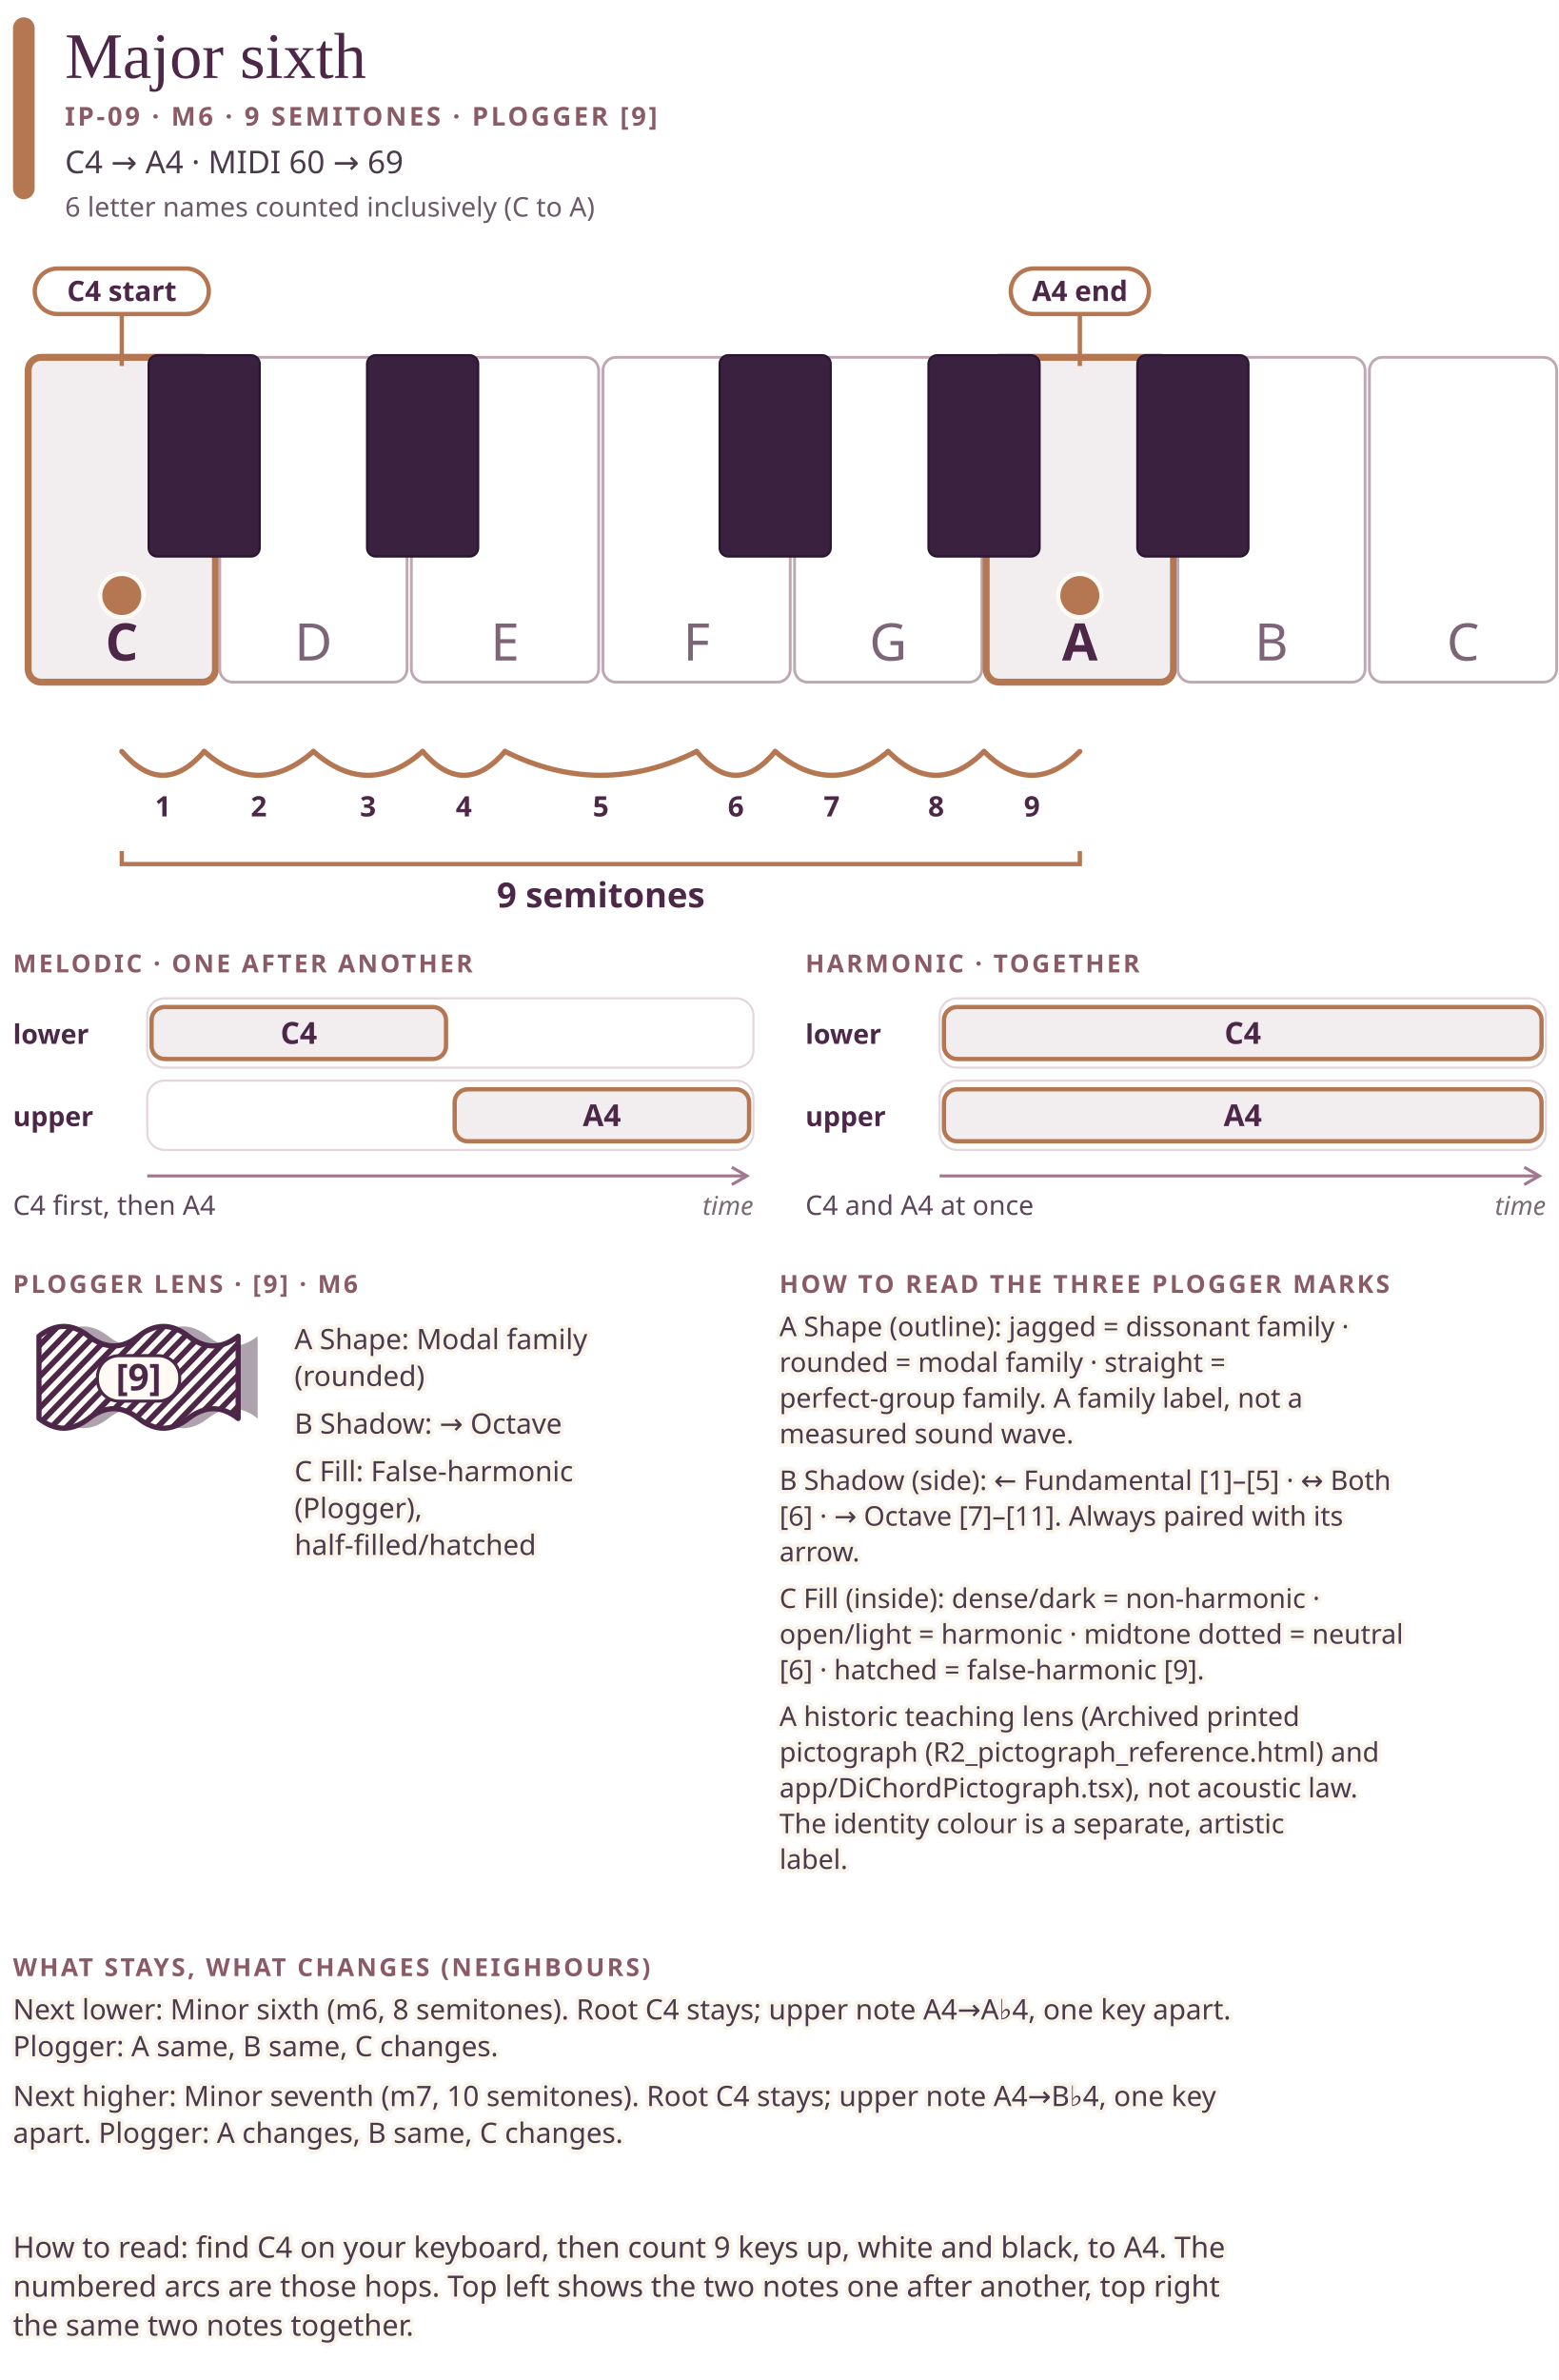
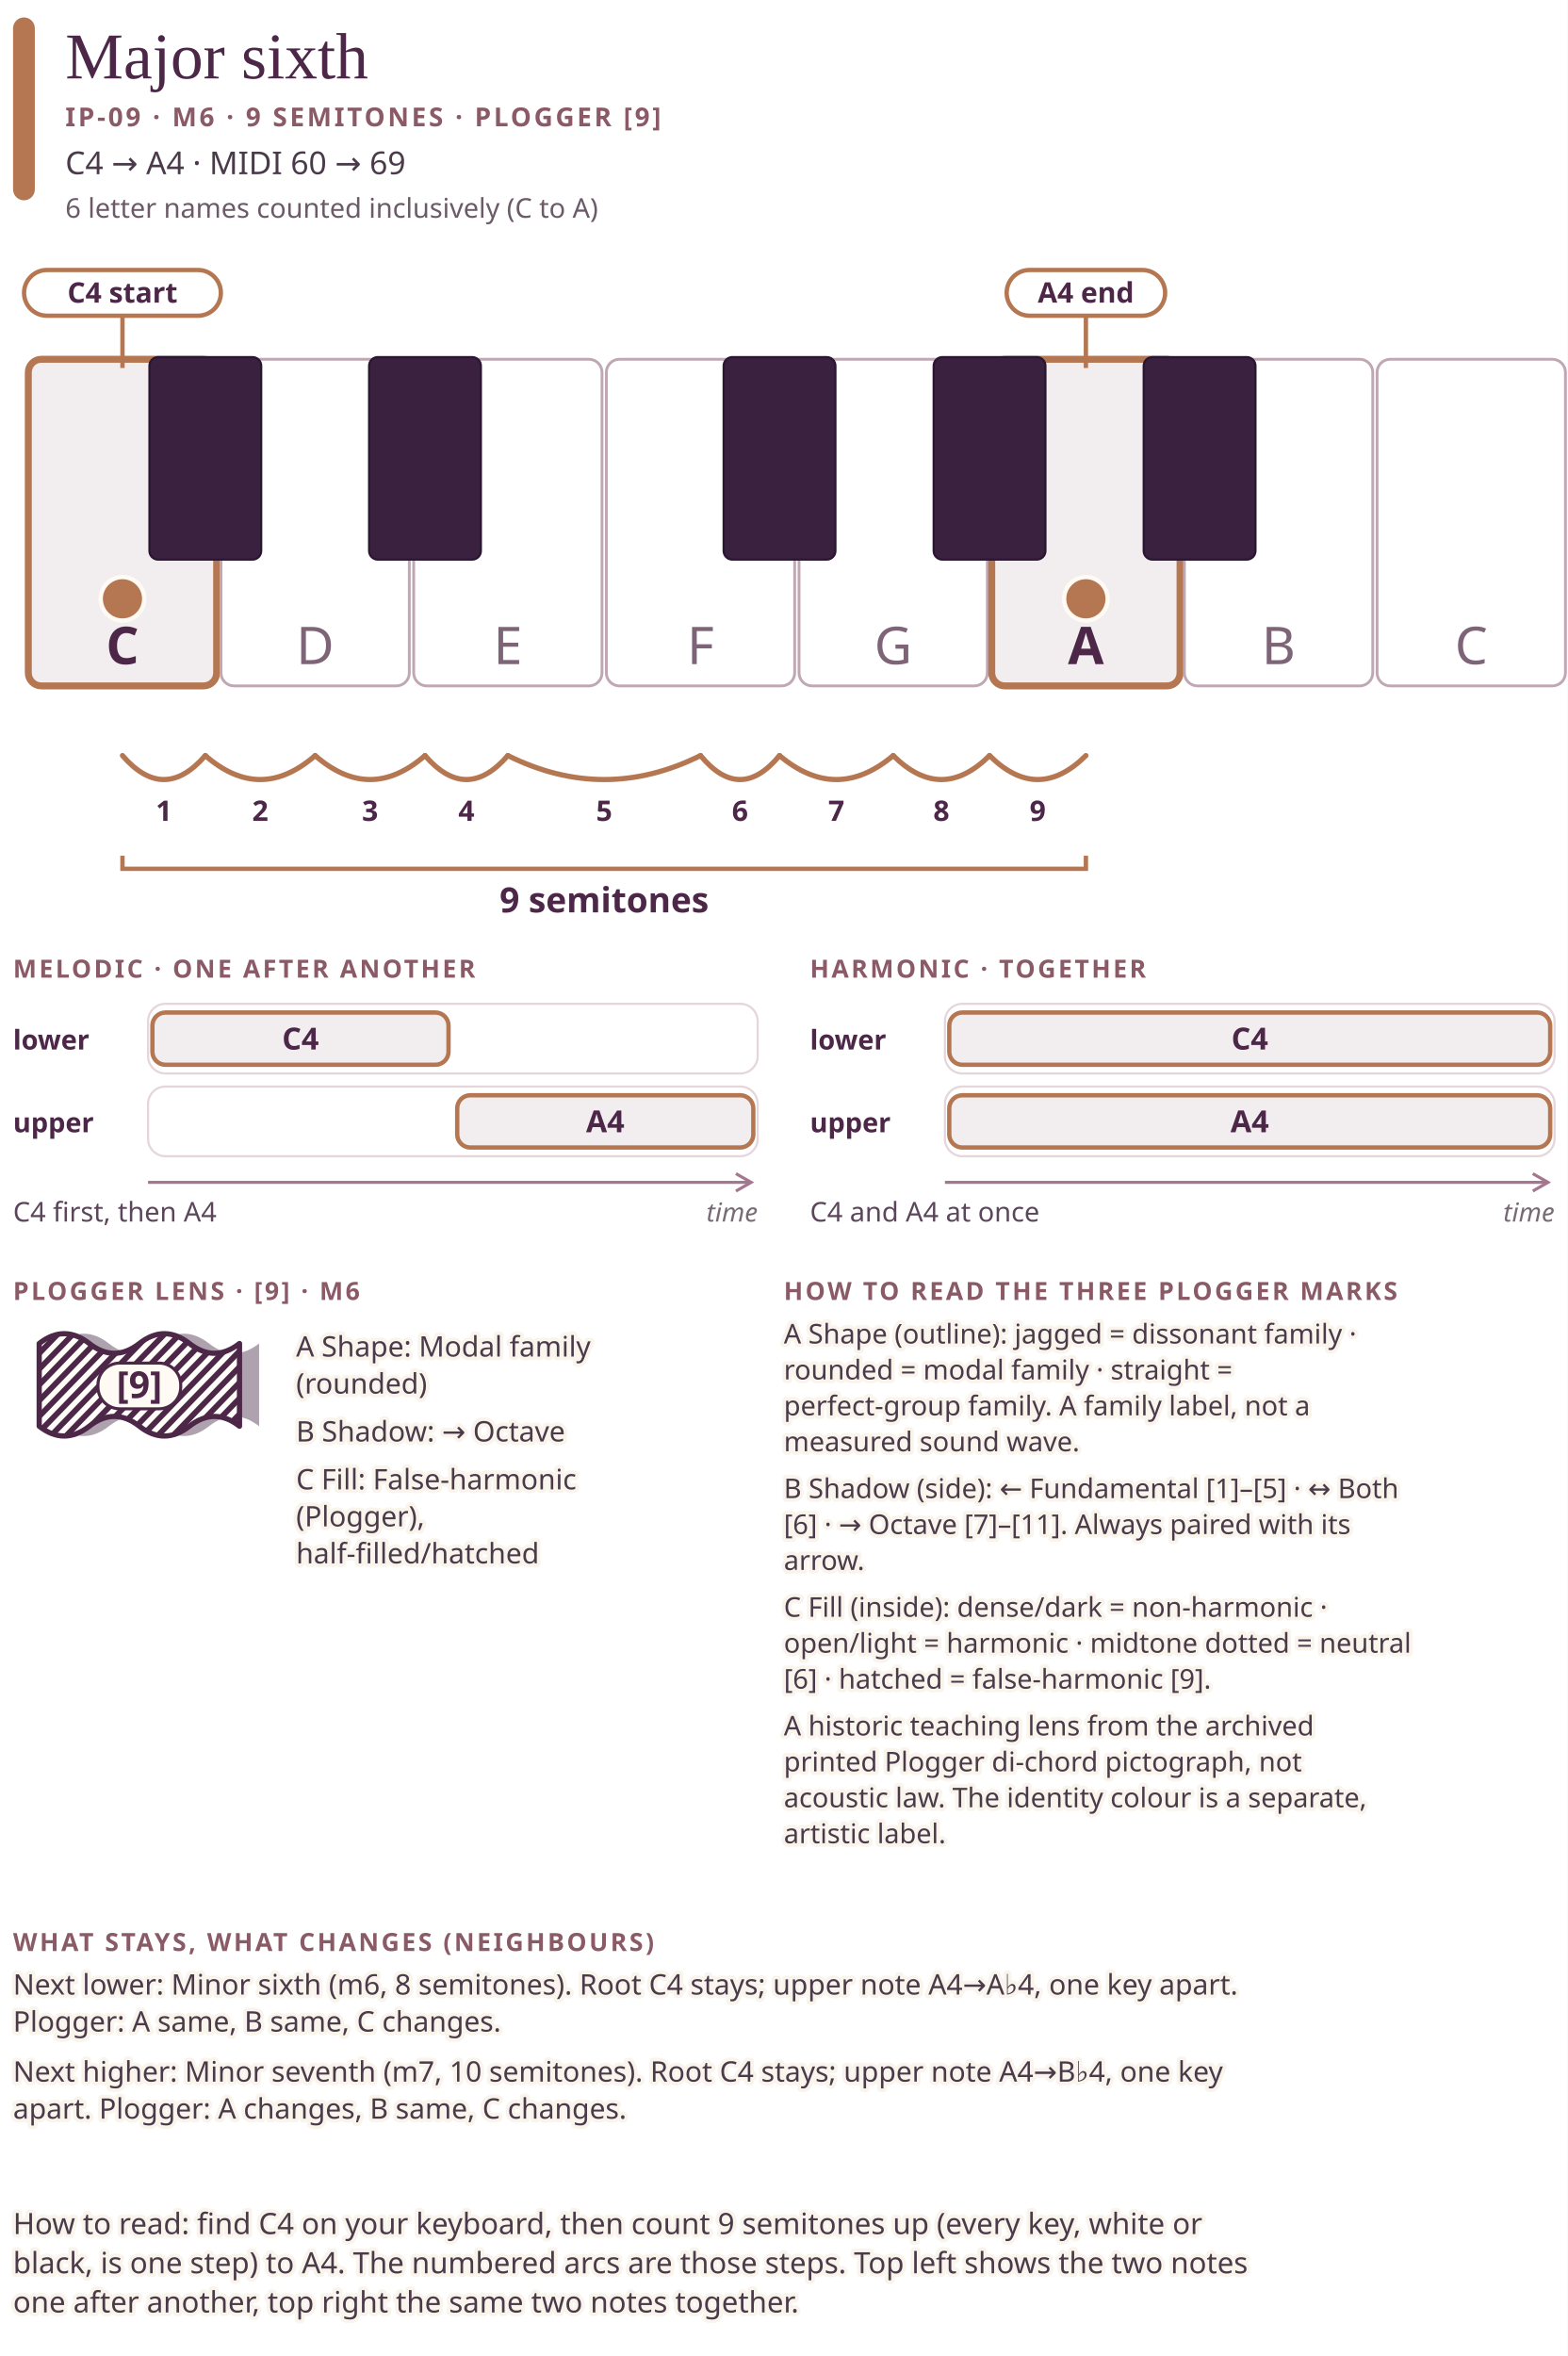
- <svg xmlns="http://www.w3.org/2000/svg" viewBox="0 0 720 1099" width="720" height="1099" role="img" aria-labelledby="IPF-sheet-09-t IPF-sheet-09-d">
+ <svg xmlns="http://www.w3.org/2000/svg" viewBox="0 0 720 1082" width="720" height="1082" role="img" aria-labelledby="IPF-sheet-09-t IPF-sheet-09-d">
  <rect width="100%" height="100%" fill="#fff" />
  <g transform="translate(6 4)">
    <g transform="translate(0 0)">
      <rect x="0" y="4" width="10" height="84" rx="5" fill="#B47752" />
      <text x="24" y="32" font-family="Georgia, 'Times New Roman', serif" font-size="30" font-weight="400" text-anchor="start" fill="#4C2748">Major sixth</text>
      <text x="24" y="54" font-family="ui-sans-serif, system-ui, 'Segoe UI', sans-serif" font-size="12" font-weight="700" text-anchor="start" fill="#8a5a66" letter-spacing="1.2">IP-09 · M6 · 9 SEMITONES · PLOGGER [9]</text>
      <text x="24" y="76" font-family="ui-sans-serif, system-ui, 'Segoe UI', sans-serif" font-size="14.5" font-weight="400" text-anchor="start" fill="#4a3a4a">C4 → A4 · MIDI 60 → 69</text>
      <text x="24" y="96" font-family="ui-sans-serif, system-ui, 'Segoe UI', sans-serif" font-size="12.5" font-weight="400" text-anchor="start" fill="#6b5a68">6 letter names counted inclusively (C to A)</text>
    </g>
    <g transform="translate(0 116)">
      <rect x="7" y="45" width="86.5" height="150" rx="6" fill="#f2eef0" stroke="#B47752" stroke-width="3.2" />
      <text x="50.25" y="185" font-family="ui-sans-serif, system-ui, 'Segoe UI', sans-serif" font-size="23.895" font-weight="700" text-anchor="middle" fill="#4C2748">C</text>
      <rect x="95.5" y="45" width="86.5" height="150" rx="6" fill="#fff" stroke="#bfa8b3" stroke-width="1.3" />
      <text x="138.75" y="185" font-family="ui-sans-serif, system-ui, 'Segoe UI', sans-serif" font-size="23.895" font-weight="500" text-anchor="middle" fill="#7d6477">D</text>
      <rect x="184" y="45" width="86.5" height="150" rx="6" fill="#fff" stroke="#bfa8b3" stroke-width="1.3" />
      <text x="227.25" y="185" font-family="ui-sans-serif, system-ui, 'Segoe UI', sans-serif" font-size="23.895" font-weight="500" text-anchor="middle" fill="#7d6477">E</text>
      <rect x="272.5" y="45" width="86.5" height="150" rx="6" fill="#fff" stroke="#bfa8b3" stroke-width="1.3" />
      <text x="315.75" y="185" font-family="ui-sans-serif, system-ui, 'Segoe UI', sans-serif" font-size="23.895" font-weight="500" text-anchor="middle" fill="#7d6477">F</text>
      <rect x="361" y="45" width="86.5" height="150" rx="6" fill="#fff" stroke="#bfa8b3" stroke-width="1.3" />
      <text x="404.25" y="185" font-family="ui-sans-serif, system-ui, 'Segoe UI', sans-serif" font-size="23.895" font-weight="500" text-anchor="middle" fill="#7d6477">G</text>
      <rect x="449.5" y="45" width="86.5" height="150" rx="6" fill="#f2eef0" stroke="#B47752" stroke-width="3.2" />
      <text x="492.75" y="185" font-family="ui-sans-serif, system-ui, 'Segoe UI', sans-serif" font-size="23.895" font-weight="700" text-anchor="middle" fill="#4C2748">A</text>
      <rect x="538" y="45" width="86.5" height="150" rx="6" fill="#fff" stroke="#bfa8b3" stroke-width="1.3" />
      <text x="581.25" y="185" font-family="ui-sans-serif, system-ui, 'Segoe UI', sans-serif" font-size="23.895" font-weight="500" text-anchor="middle" fill="#7d6477">B</text>
      <rect x="626.5" y="45" width="86.5" height="150" rx="6" fill="#fff" stroke="#bfa8b3" stroke-width="1.3" />
      <text x="669.75" y="185" font-family="ui-sans-serif, system-ui, 'Segoe UI', sans-serif" font-size="23.895" font-weight="500" text-anchor="middle" fill="#7d6477">C</text>
      <rect x="62.64" y="44" width="51.33" height="93" rx="4" fill="#3a2140" stroke="#2a1630" stroke-width="1" />
      <rect x="163.53" y="44" width="51.33" height="93" rx="4" fill="#3a2140" stroke="#2a1630" stroke-width="1" />
      <rect x="326.37" y="44" width="51.33" height="93" rx="4" fill="#3a2140" stroke="#2a1630" stroke-width="1" />
      <rect x="422.835" y="44" width="51.33" height="93" rx="4" fill="#3a2140" stroke="#2a1630" stroke-width="1" />
      <rect x="519.3" y="44" width="51.33" height="93" rx="4" fill="#3a2140" stroke="#2a1630" stroke-width="1" />
      <circle cx="50.25" cy="155" r="10" fill="#B47752" stroke="#fffaf3" stroke-width="2" />
      <path d="M50.25 25 V49" stroke="#B47752" stroke-width="2" />
-       <rect x="10.05" y="4" width="80.4" height="21" rx="10.5" fill="#fff" stroke="#B47752" stroke-width="2" />
+       <rect x="5.05" y="4" width="90.4" height="21" rx="10.5" fill="#fff" stroke="#B47752" stroke-width="2" />
      <text x="50.25" y="19" font-family="ui-sans-serif, system-ui, 'Segoe UI', sans-serif" font-size="13" font-weight="700" text-anchor="middle" fill="#4C2748">C4 start</text>
      <circle cx="492.75" cy="155" r="10" fill="#B47752" stroke="#fffaf3" stroke-width="2" />
      <path d="M492.75 25 V49" stroke="#B47752" stroke-width="2" />
-       <rect x="460.85" y="4" width="63.8" height="21" rx="10.5" fill="#fff" stroke="#B47752" stroke-width="2" />
+       <rect x="456.35" y="4" width="72.8" height="21" rx="10.5" fill="#fff" stroke="#B47752" stroke-width="2" />
      <text x="492.75" y="19" font-family="ui-sans-serif, system-ui, 'Segoe UI', sans-serif" font-size="13" font-weight="700" text-anchor="middle" fill="#4C2748">A4 end</text>
    </g>
    <g transform="translate(0 335)">
      <path d="M50.25 8 q19.027 22 38.055 0" fill="none" stroke="#B47752" stroke-width="2.4" stroke-linecap="round" />
      <text x="69.278" y="38" font-family="ui-sans-serif, system-ui, 'Segoe UI', sans-serif" font-size="13" font-weight="700" text-anchor="middle" fill="#4C2748">1</text>
      <path d="M88.305 8 q25.223 22 50.445 0" fill="none" stroke="#B47752" stroke-width="2.4" stroke-linecap="round" />
      <text x="113.528" y="38" font-family="ui-sans-serif, system-ui, 'Segoe UI', sans-serif" font-size="13" font-weight="700" text-anchor="middle" fill="#4C2748">2</text>
      <path d="M138.75 8 q25.222 22 50.445 0" fill="none" stroke="#B47752" stroke-width="2.4" stroke-linecap="round" />
      <text x="163.972" y="38" font-family="ui-sans-serif, system-ui, 'Segoe UI', sans-serif" font-size="13" font-weight="700" text-anchor="middle" fill="#4C2748">3</text>
      <path d="M189.195 8 q19.028 22 38.055 0" fill="none" stroke="#B47752" stroke-width="2.4" stroke-linecap="round" />
      <text x="208.222" y="38" font-family="ui-sans-serif, system-ui, 'Segoe UI', sans-serif" font-size="13" font-weight="700" text-anchor="middle" fill="#4C2748">4</text>
      <path d="M227.25 8 q44.25 22 88.5 0" fill="none" stroke="#B47752" stroke-width="2.4" stroke-linecap="round" />
      <text x="271.5" y="38" font-family="ui-sans-serif, system-ui, 'Segoe UI', sans-serif" font-size="13" font-weight="700" text-anchor="middle" fill="#4C2748">5</text>
      <path d="M315.75 8 q18.143 22 36.285 0" fill="none" stroke="#B47752" stroke-width="2.4" stroke-linecap="round" />
      <text x="333.893" y="38" font-family="ui-sans-serif, system-ui, 'Segoe UI', sans-serif" font-size="13" font-weight="700" text-anchor="middle" fill="#4C2748">6</text>
      <path d="M352.035 8 q26.107 22 52.215 0" fill="none" stroke="#B47752" stroke-width="2.4" stroke-linecap="round" />
      <text x="378.143" y="38" font-family="ui-sans-serif, system-ui, 'Segoe UI', sans-serif" font-size="13" font-weight="700" text-anchor="middle" fill="#4C2748">7</text>
      <path d="M404.25 8 q22.125 22 44.25 0" fill="none" stroke="#B47752" stroke-width="2.4" stroke-linecap="round" />
      <text x="426.375" y="38" font-family="ui-sans-serif, system-ui, 'Segoe UI', sans-serif" font-size="13" font-weight="700" text-anchor="middle" fill="#4C2748">8</text>
      <path d="M448.5 8 q22.125 22 44.25 0" fill="none" stroke="#B47752" stroke-width="2.4" stroke-linecap="round" />
      <text x="470.625" y="38" font-family="ui-sans-serif, system-ui, 'Segoe UI', sans-serif" font-size="13" font-weight="700" text-anchor="middle" fill="#4C2748">9</text>
      <path d="M50.25 54 V60 H492.75 V54" fill="none" stroke="#B47752" stroke-width="2" />
      <text x="271.5" y="80" font-family="ui-sans-serif, system-ui, 'Segoe UI', sans-serif" font-size="16" font-weight="700" text-anchor="middle" fill="#4C2748">9 semitones</text>
    </g>
    <g transform="translate(0 433)">
      <g transform="translate(0 0)">
        <text x="0" y="12" font-family="ui-sans-serif, system-ui, 'Segoe UI', sans-serif" font-size="11.5" font-weight="700" text-anchor="start" fill="#8a5a66" letter-spacing="1.1">MELODIC · ONE AFTER ANOTHER</text>
        <text x="0" y="45" font-family="ui-sans-serif, system-ui, 'Segoe UI', sans-serif" font-size="12.5" font-weight="600" text-anchor="start" fill="#4C2748">lower</text>
        <rect x="62" y="24" width="280" height="32" rx="8" fill="#fff" stroke="#e5d6dc" />
        <rect x="64" y="28" width="136" height="24" rx="6" fill="#f2eef0" stroke="#B47752" stroke-width="2" />
        <text x="132" y="45" font-family="ui-sans-serif, system-ui, 'Segoe UI', sans-serif" font-size="14" font-weight="700" text-anchor="middle" fill="#4C2748">C4</text>
        <text x="0" y="83" font-family="ui-sans-serif, system-ui, 'Segoe UI', sans-serif" font-size="12.5" font-weight="600" text-anchor="start" fill="#4C2748">upper</text>
        <rect x="62" y="62" width="280" height="32" rx="8" fill="#fff" stroke="#e5d6dc" />
        <rect x="204" y="66" width="136" height="24" rx="6" fill="#f2eef0" stroke="#B47752" stroke-width="2" />
        <text x="272" y="83" font-family="ui-sans-serif, system-ui, 'Segoe UI', sans-serif" font-size="14" font-weight="700" text-anchor="middle" fill="#4C2748">A4</text>
        <path d="M62 106 H338" stroke="#a3778f" stroke-width="1.4" />
        <path d="M332 102 l7 4 l-7 4" fill="none" stroke="#a3778f" stroke-width="1.4" />
        <text x="342" y="124" font-family="ui-sans-serif, system-ui, 'Segoe UI', sans-serif" font-size="12" font-weight="400" text-anchor="end" fill="#786a75" font-style="italic">time</text>
        <text x="0" y="124" font-family="ui-sans-serif, system-ui, 'Segoe UI', sans-serif" font-size="12.5" font-weight="400" text-anchor="start" fill="#5c465b">C4 first, then A4</text>
      </g>
      <g transform="translate(366 0)">
        <text x="0" y="12" font-family="ui-sans-serif, system-ui, 'Segoe UI', sans-serif" font-size="11.5" font-weight="700" text-anchor="start" fill="#8a5a66" letter-spacing="1.1">HARMONIC · TOGETHER</text>
        <text x="0" y="45" font-family="ui-sans-serif, system-ui, 'Segoe UI', sans-serif" font-size="12.5" font-weight="600" text-anchor="start" fill="#4C2748">lower</text>
        <rect x="62" y="24" width="280" height="32" rx="8" fill="#fff" stroke="#e5d6dc" />
        <rect x="64" y="28" width="276" height="24" rx="6" fill="#f2eef0" stroke="#B47752" stroke-width="2" />
        <text x="202" y="45" font-family="ui-sans-serif, system-ui, 'Segoe UI', sans-serif" font-size="14" font-weight="700" text-anchor="middle" fill="#4C2748">C4</text>
        <text x="0" y="83" font-family="ui-sans-serif, system-ui, 'Segoe UI', sans-serif" font-size="12.5" font-weight="600" text-anchor="start" fill="#4C2748">upper</text>
        <rect x="62" y="62" width="280" height="32" rx="8" fill="#fff" stroke="#e5d6dc" />
        <rect x="64" y="66" width="276" height="24" rx="6" fill="#f2eef0" stroke="#B47752" stroke-width="2" />
        <text x="202" y="83" font-family="ui-sans-serif, system-ui, 'Segoe UI', sans-serif" font-size="14" font-weight="700" text-anchor="middle" fill="#4C2748">A4</text>
        <path d="M62 106 H338" stroke="#a3778f" stroke-width="1.4" />
        <path d="M332 102 l7 4 l-7 4" fill="none" stroke="#a3778f" stroke-width="1.4" />
        <text x="342" y="124" font-family="ui-sans-serif, system-ui, 'Segoe UI', sans-serif" font-size="12" font-weight="400" text-anchor="end" fill="#786a75" font-style="italic">time</text>
        <text x="0" y="124" font-family="ui-sans-serif, system-ui, 'Segoe UI', sans-serif" font-size="12.5" font-weight="400" text-anchor="start" fill="#5c465b">C4 and A4 at once</text>
      </g>
    </g>
    <g transform="translate(0 581)">
      <g transform="translate(0 0)">
        <text x="0" y="12" font-family="ui-sans-serif, system-ui, 'Segoe UI', sans-serif" font-size="11.5" font-weight="700" text-anchor="start" fill="#8a5a66" letter-spacing="1.1">PLOGGER LENS · [9] · M6</text>
        <g transform="translate(0 22) scale(1)">
          <path d="M0 10 Q11.5 1 23 10 Q34.5 19 46 10 Q57.5 1 69 10 Q80.5 19 92 10 L92 48 Q80.5 39 69 48 Q57.5 57 46 48 Q34.5 39 23 48 Q11.5 57 0 48 Z" transform="translate(21 0)" fill="#5c465b" opacity=".5" />
          <g transform="translate(12 0)">
            <defs>
              <clipPath id="IPFsheet09p-cl9">
                <path d="M0 10 Q11.5 1 23 10 Q34.5 19 46 10 Q57.5 1 69 10 Q80.5 19 92 10 L92 48 Q80.5 39 69 48 Q57.5 57 46 48 Q34.5 39 23 48 Q11.5 57 0 48 Z" />
              </clipPath>
            </defs>
            <path d="M0 10 Q11.5 1 23 10 Q34.5 19 46 10 Q57.5 1 69 10 Q80.5 19 92 10 L92 48 Q80.5 39 69 48 Q57.5 57 46 48 Q34.5 39 23 48 Q11.5 57 0 48 Z" fill="#fffdf8" />
            <g clip-path="url(#IPFsheet09p-cl9)">
              <path d="M-58 60 L2 -2" stroke="#4C2748" stroke-width="2.6" />
              <path d="M-51 60 L9 -2" stroke="#4C2748" stroke-width="2.6" />
              <path d="M-44 60 L16 -2" stroke="#4C2748" stroke-width="2.6" />
              <path d="M-37 60 L23 -2" stroke="#4C2748" stroke-width="2.6" />
              <path d="M-30 60 L30 -2" stroke="#4C2748" stroke-width="2.6" />
              <path d="M-23 60 L37 -2" stroke="#4C2748" stroke-width="2.6" />
              <path d="M-16 60 L44 -2" stroke="#4C2748" stroke-width="2.6" />
              <path d="M-9 60 L51 -2" stroke="#4C2748" stroke-width="2.6" />
              <path d="M-2 60 L58 -2" stroke="#4C2748" stroke-width="2.6" />
              <path d="M5 60 L65 -2" stroke="#4C2748" stroke-width="2.6" />
              <path d="M12 60 L72 -2" stroke="#4C2748" stroke-width="2.6" />
              <path d="M19 60 L79 -2" stroke="#4C2748" stroke-width="2.6" />
              <path d="M26 60 L86 -2" stroke="#4C2748" stroke-width="2.6" />
              <path d="M33 60 L93 -2" stroke="#4C2748" stroke-width="2.6" />
              <path d="M40 60 L100 -2" stroke="#4C2748" stroke-width="2.6" />
              <path d="M47 60 L107 -2" stroke="#4C2748" stroke-width="2.6" />
              <path d="M54 60 L114 -2" stroke="#4C2748" stroke-width="2.6" />
              <path d="M61 60 L121 -2" stroke="#4C2748" stroke-width="2.6" />
              <path d="M68 60 L128 -2" stroke="#4C2748" stroke-width="2.6" />
              <path d="M75 60 L135 -2" stroke="#4C2748" stroke-width="2.6" />
              <path d="M82 60 L142 -2" stroke="#4C2748" stroke-width="2.6" />
              <path d="M89 60 L149 -2" stroke="#4C2748" stroke-width="2.6" />
              <path d="M96 60 L156 -2" stroke="#4C2748" stroke-width="2.6" />
              <path d="M103 60 L163 -2" stroke="#4C2748" stroke-width="2.6" />
              <path d="M110 60 L170 -2" stroke="#4C2748" stroke-width="2.6" />
              <path d="M117 60 L177 -2" stroke="#4C2748" stroke-width="2.6" />
              <path d="M124 60 L184 -2" stroke="#4C2748" stroke-width="2.6" />
              <path d="M131 60 L191 -2" stroke="#4C2748" stroke-width="2.6" />
              <path d="M138 60 L198 -2" stroke="#4C2748" stroke-width="2.6" />
              <path d="M145 60 L205 -2" stroke="#4C2748" stroke-width="2.6" />
            </g>
            <path d="M0 10 Q11.5 1 23 10 Q34.5 19 46 10 Q57.5 1 69 10 Q80.5 19 92 10 L92 48 Q80.5 39 69 48 Q57.5 57 46 48 Q34.5 39 23 48 Q11.5 57 0 48 Z" fill="none" stroke="#4C2748" stroke-width="2.4" stroke-linejoin="round" />
            <rect x="27" y="19" width="38" height="21" rx="10" fill="#fffaf3" stroke="#4C2748" stroke-width="1.4" />
            <text x="46" y="35" font-family="ui-sans-serif, system-ui, 'Segoe UI', sans-serif" font-size="17" font-weight="700" text-anchor="middle" fill="#4C2748">[9]</text>
          </g>
        </g>
        <text x="130" y="38" font-family="ui-sans-serif, system-ui, 'Segoe UI', sans-serif" font-size="13" font-weight="400" text-anchor="start" fill="#4a3a4a" stroke="#f9f5ed" stroke-width="3.4" stroke-linejoin="round" paint-order="stroke fill">A Shape: Modal family</text>
        <text x="130" y="55" font-family="ui-sans-serif, system-ui, 'Segoe UI', sans-serif" font-size="13" font-weight="400" text-anchor="start" fill="#4a3a4a" stroke="#f9f5ed" stroke-width="3.4" stroke-linejoin="round" paint-order="stroke fill">(rounded)</text>
        <text x="130" y="77" font-family="ui-sans-serif, system-ui, 'Segoe UI', sans-serif" font-size="13" font-weight="400" text-anchor="start" fill="#4a3a4a" stroke="#f9f5ed" stroke-width="3.4" stroke-linejoin="round" paint-order="stroke fill">B Shadow: → Octave</text>
        <text x="130" y="99" font-family="ui-sans-serif, system-ui, 'Segoe UI', sans-serif" font-size="13" font-weight="400" text-anchor="start" fill="#4a3a4a" stroke="#f9f5ed" stroke-width="3.4" stroke-linejoin="round" paint-order="stroke fill">C Fill: False-harmonic</text>
        <text x="130" y="116" font-family="ui-sans-serif, system-ui, 'Segoe UI', sans-serif" font-size="13" font-weight="400" text-anchor="start" fill="#4a3a4a" stroke="#f9f5ed" stroke-width="3.4" stroke-linejoin="round" paint-order="stroke fill">(Plogger),</text>
        <text x="130" y="133" font-family="ui-sans-serif, system-ui, 'Segoe UI', sans-serif" font-size="13" font-weight="400" text-anchor="start" fill="#4a3a4a" stroke="#f9f5ed" stroke-width="3.4" stroke-linejoin="round" paint-order="stroke fill">half-filled/hatched</text>
      </g>
      <g transform="translate(354 0)">
        <text x="0" y="12" font-family="ui-sans-serif, system-ui, 'Segoe UI', sans-serif" font-size="11.5" font-weight="700" text-anchor="start" fill="#8a5a66" letter-spacing="1.1">HOW TO READ THE THREE PLOGGER MARKS</text>
        <text x="0" y="32" font-family="ui-sans-serif, system-ui, 'Segoe UI', sans-serif" font-size="12.5" font-weight="400" text-anchor="start" fill="#4a3a4a" stroke="#f9f5ed" stroke-width="3.4" stroke-linejoin="round" paint-order="stroke fill">A Shape (outline): jagged = dissonant family ·</text>
        <text x="0" y="48.5" font-family="ui-sans-serif, system-ui, 'Segoe UI', sans-serif" font-size="12.5" font-weight="400" text-anchor="start" fill="#4a3a4a" stroke="#f9f5ed" stroke-width="3.4" stroke-linejoin="round" paint-order="stroke fill">rounded = modal family · straight =</text>
        <text x="0" y="65" font-family="ui-sans-serif, system-ui, 'Segoe UI', sans-serif" font-size="12.5" font-weight="400" text-anchor="start" fill="#4a3a4a" stroke="#f9f5ed" stroke-width="3.4" stroke-linejoin="round" paint-order="stroke fill">perfect-group family. A family label, not a</text>
        <text x="0" y="81.5" font-family="ui-sans-serif, system-ui, 'Segoe UI', sans-serif" font-size="12.5" font-weight="400" text-anchor="start" fill="#4a3a4a" stroke="#f9f5ed" stroke-width="3.4" stroke-linejoin="round" paint-order="stroke fill">measured sound wave.</text>
        <text x="0" y="103" font-family="ui-sans-serif, system-ui, 'Segoe UI', sans-serif" font-size="12.5" font-weight="400" text-anchor="start" fill="#4a3a4a" stroke="#f9f5ed" stroke-width="3.4" stroke-linejoin="round" paint-order="stroke fill">B Shadow (side): ← Fundamental [1]–[5] · ↔ Both</text>
        <text x="0" y="119.5" font-family="ui-sans-serif, system-ui, 'Segoe UI', sans-serif" font-size="12.5" font-weight="400" text-anchor="start" fill="#4a3a4a" stroke="#f9f5ed" stroke-width="3.4" stroke-linejoin="round" paint-order="stroke fill">[6] · → Octave [7]–[11]. Always paired with its</text>
        <text x="0" y="136" font-family="ui-sans-serif, system-ui, 'Segoe UI', sans-serif" font-size="12.5" font-weight="400" text-anchor="start" fill="#4a3a4a" stroke="#f9f5ed" stroke-width="3.4" stroke-linejoin="round" paint-order="stroke fill">arrow.</text>
        <text x="0" y="157.5" font-family="ui-sans-serif, system-ui, 'Segoe UI', sans-serif" font-size="12.5" font-weight="400" text-anchor="start" fill="#4a3a4a" stroke="#f9f5ed" stroke-width="3.4" stroke-linejoin="round" paint-order="stroke fill">C Fill (inside): dense/dark = non-harmonic ·</text>
        <text x="0" y="174" font-family="ui-sans-serif, system-ui, 'Segoe UI', sans-serif" font-size="12.5" font-weight="400" text-anchor="start" fill="#4a3a4a" stroke="#f9f5ed" stroke-width="3.4" stroke-linejoin="round" paint-order="stroke fill">open/light = harmonic · midtone dotted = neutral</text>
        <text x="0" y="190.5" font-family="ui-sans-serif, system-ui, 'Segoe UI', sans-serif" font-size="12.5" font-weight="400" text-anchor="start" fill="#4a3a4a" stroke="#f9f5ed" stroke-width="3.4" stroke-linejoin="round" paint-order="stroke fill">[6] · hatched = false-harmonic [9].</text>
-         <text x="0" y="212" font-family="ui-sans-serif, system-ui, 'Segoe UI', sans-serif" font-size="12.5" font-weight="400" text-anchor="start" fill="#4a3a4a" stroke="#f9f5ed" stroke-width="3.4" stroke-linejoin="round" paint-order="stroke fill">A historic teaching lens (Archived printed</text>
-         <text x="0" y="228.5" font-family="ui-sans-serif, system-ui, 'Segoe UI', sans-serif" font-size="12.5" font-weight="400" text-anchor="start" fill="#4a3a4a" stroke="#f9f5ed" stroke-width="3.4" stroke-linejoin="round" paint-order="stroke fill">pictograph (R2_pictograph_reference.html) and</text>
-         <text x="0" y="245" font-family="ui-sans-serif, system-ui, 'Segoe UI', sans-serif" font-size="12.5" font-weight="400" text-anchor="start" fill="#4a3a4a" stroke="#f9f5ed" stroke-width="3.4" stroke-linejoin="round" paint-order="stroke fill">app/DiChordPictograph.tsx), not acoustic law.</text>
-         <text x="0" y="261.5" font-family="ui-sans-serif, system-ui, 'Segoe UI', sans-serif" font-size="12.5" font-weight="400" text-anchor="start" fill="#4a3a4a" stroke="#f9f5ed" stroke-width="3.4" stroke-linejoin="round" paint-order="stroke fill">The identity colour is a separate, artistic</text>
-         <text x="0" y="278" font-family="ui-sans-serif, system-ui, 'Segoe UI', sans-serif" font-size="12.5" font-weight="400" text-anchor="start" fill="#4a3a4a" stroke="#f9f5ed" stroke-width="3.4" stroke-linejoin="round" paint-order="stroke fill">label.</text>
+         <text x="0" y="212" font-family="ui-sans-serif, system-ui, 'Segoe UI', sans-serif" font-size="12.5" font-weight="400" text-anchor="start" fill="#4a3a4a" stroke="#f9f5ed" stroke-width="3.4" stroke-linejoin="round" paint-order="stroke fill">A historic teaching lens from the archived</text>
+         <text x="0" y="228.5" font-family="ui-sans-serif, system-ui, 'Segoe UI', sans-serif" font-size="12.5" font-weight="400" text-anchor="start" fill="#4a3a4a" stroke="#f9f5ed" stroke-width="3.4" stroke-linejoin="round" paint-order="stroke fill">printed Plogger di-chord pictograph, not</text>
+         <text x="0" y="245" font-family="ui-sans-serif, system-ui, 'Segoe UI', sans-serif" font-size="12.5" font-weight="400" text-anchor="start" fill="#4a3a4a" stroke="#f9f5ed" stroke-width="3.4" stroke-linejoin="round" paint-order="stroke fill">acoustic law. The identity colour is a separate,</text>
+         <text x="0" y="261.5" font-family="ui-sans-serif, system-ui, 'Segoe UI', sans-serif" font-size="12.5" font-weight="400" text-anchor="start" fill="#4a3a4a" stroke="#f9f5ed" stroke-width="3.4" stroke-linejoin="round" paint-order="stroke fill">artistic label.</text>
      </g>
    </g>
-     <g transform="translate(0 896.5)">
+     <g transform="translate(0 880)">
      <text x="0" y="12" font-family="ui-sans-serif, system-ui, 'Segoe UI', sans-serif" font-size="11.5" font-weight="700" text-anchor="start" fill="#8a5a66" letter-spacing="1.1">WHAT STAYS, WHAT CHANGES (NEIGHBOURS)</text>
      <text x="0" y="32" font-family="ui-sans-serif, system-ui, 'Segoe UI', sans-serif" font-size="13" font-weight="400" text-anchor="start" fill="#4a3a4a" stroke="#f9f5ed" stroke-width="3.4" stroke-linejoin="round" paint-order="stroke fill">Next lower: Minor sixth (m6, 8 semitones). Root C4 stays; upper note A4→A♭4, one key apart.</text>
      <text x="0" y="49" font-family="ui-sans-serif, system-ui, 'Segoe UI', sans-serif" font-size="13" font-weight="400" text-anchor="start" fill="#4a3a4a" stroke="#f9f5ed" stroke-width="3.4" stroke-linejoin="round" paint-order="stroke fill">Plogger: A same, B same, C changes.</text>
      <text x="0" y="72" font-family="ui-sans-serif, system-ui, 'Segoe UI', sans-serif" font-size="13" font-weight="400" text-anchor="start" fill="#4a3a4a" stroke="#f9f5ed" stroke-width="3.4" stroke-linejoin="round" paint-order="stroke fill">Next higher: Minor seventh (m7, 10 semitones). Root C4 stays; upper note A4→B♭4, one key</text>
      <text x="0" y="89" font-family="ui-sans-serif, system-ui, 'Segoe UI', sans-serif" font-size="13" font-weight="400" text-anchor="start" fill="#4a3a4a" stroke="#f9f5ed" stroke-width="3.4" stroke-linejoin="round" paint-order="stroke fill">apart. Plogger: A changes, B same, C changes.</text>
    </g>
-     <g transform="translate(0 1024.5)">
-       <text x="0" y="14" font-family="ui-sans-serif, system-ui, 'Segoe UI', sans-serif" font-size="13.5" font-weight="400" text-anchor="start" fill="#4a3a4a" stroke="#f9f5ed" stroke-width="3.4" stroke-linejoin="round" paint-order="stroke fill">How to read: find C4 on your keyboard, then count 9 keys up, white and black, to A4. The</text>
-       <text x="0" y="32" font-family="ui-sans-serif, system-ui, 'Segoe UI', sans-serif" font-size="13.5" font-weight="400" text-anchor="start" fill="#4a3a4a" stroke="#f9f5ed" stroke-width="3.4" stroke-linejoin="round" paint-order="stroke fill">numbered arcs are those hops. Top left shows the two notes one after another, top right</text>
-       <text x="0" y="50" font-family="ui-sans-serif, system-ui, 'Segoe UI', sans-serif" font-size="13.5" font-weight="400" text-anchor="start" fill="#4a3a4a" stroke="#f9f5ed" stroke-width="3.4" stroke-linejoin="round" paint-order="stroke fill">the same two notes together.</text>
+     <g transform="translate(0 1008)">
+       <text x="0" y="14" font-family="ui-sans-serif, system-ui, 'Segoe UI', sans-serif" font-size="13.5" font-weight="400" text-anchor="start" fill="#4a3a4a" stroke="#f9f5ed" stroke-width="3.4" stroke-linejoin="round" paint-order="stroke fill">How to read: find C4 on your keyboard, then count 9 semitones up (every key, white or</text>
+       <text x="0" y="32" font-family="ui-sans-serif, system-ui, 'Segoe UI', sans-serif" font-size="13.5" font-weight="400" text-anchor="start" fill="#4a3a4a" stroke="#f9f5ed" stroke-width="3.4" stroke-linejoin="round" paint-order="stroke fill">black, is one step) to A4. The numbered arcs are those steps. Top left shows the two notes</text>
+       <text x="0" y="50" font-family="ui-sans-serif, system-ui, 'Segoe UI', sans-serif" font-size="13.5" font-weight="400" text-anchor="start" fill="#4a3a4a" stroke="#f9f5ed" stroke-width="3.4" stroke-linejoin="round" paint-order="stroke fill">one after another, top right the same two notes together.</text>
    </g>
  </g>
</svg>
